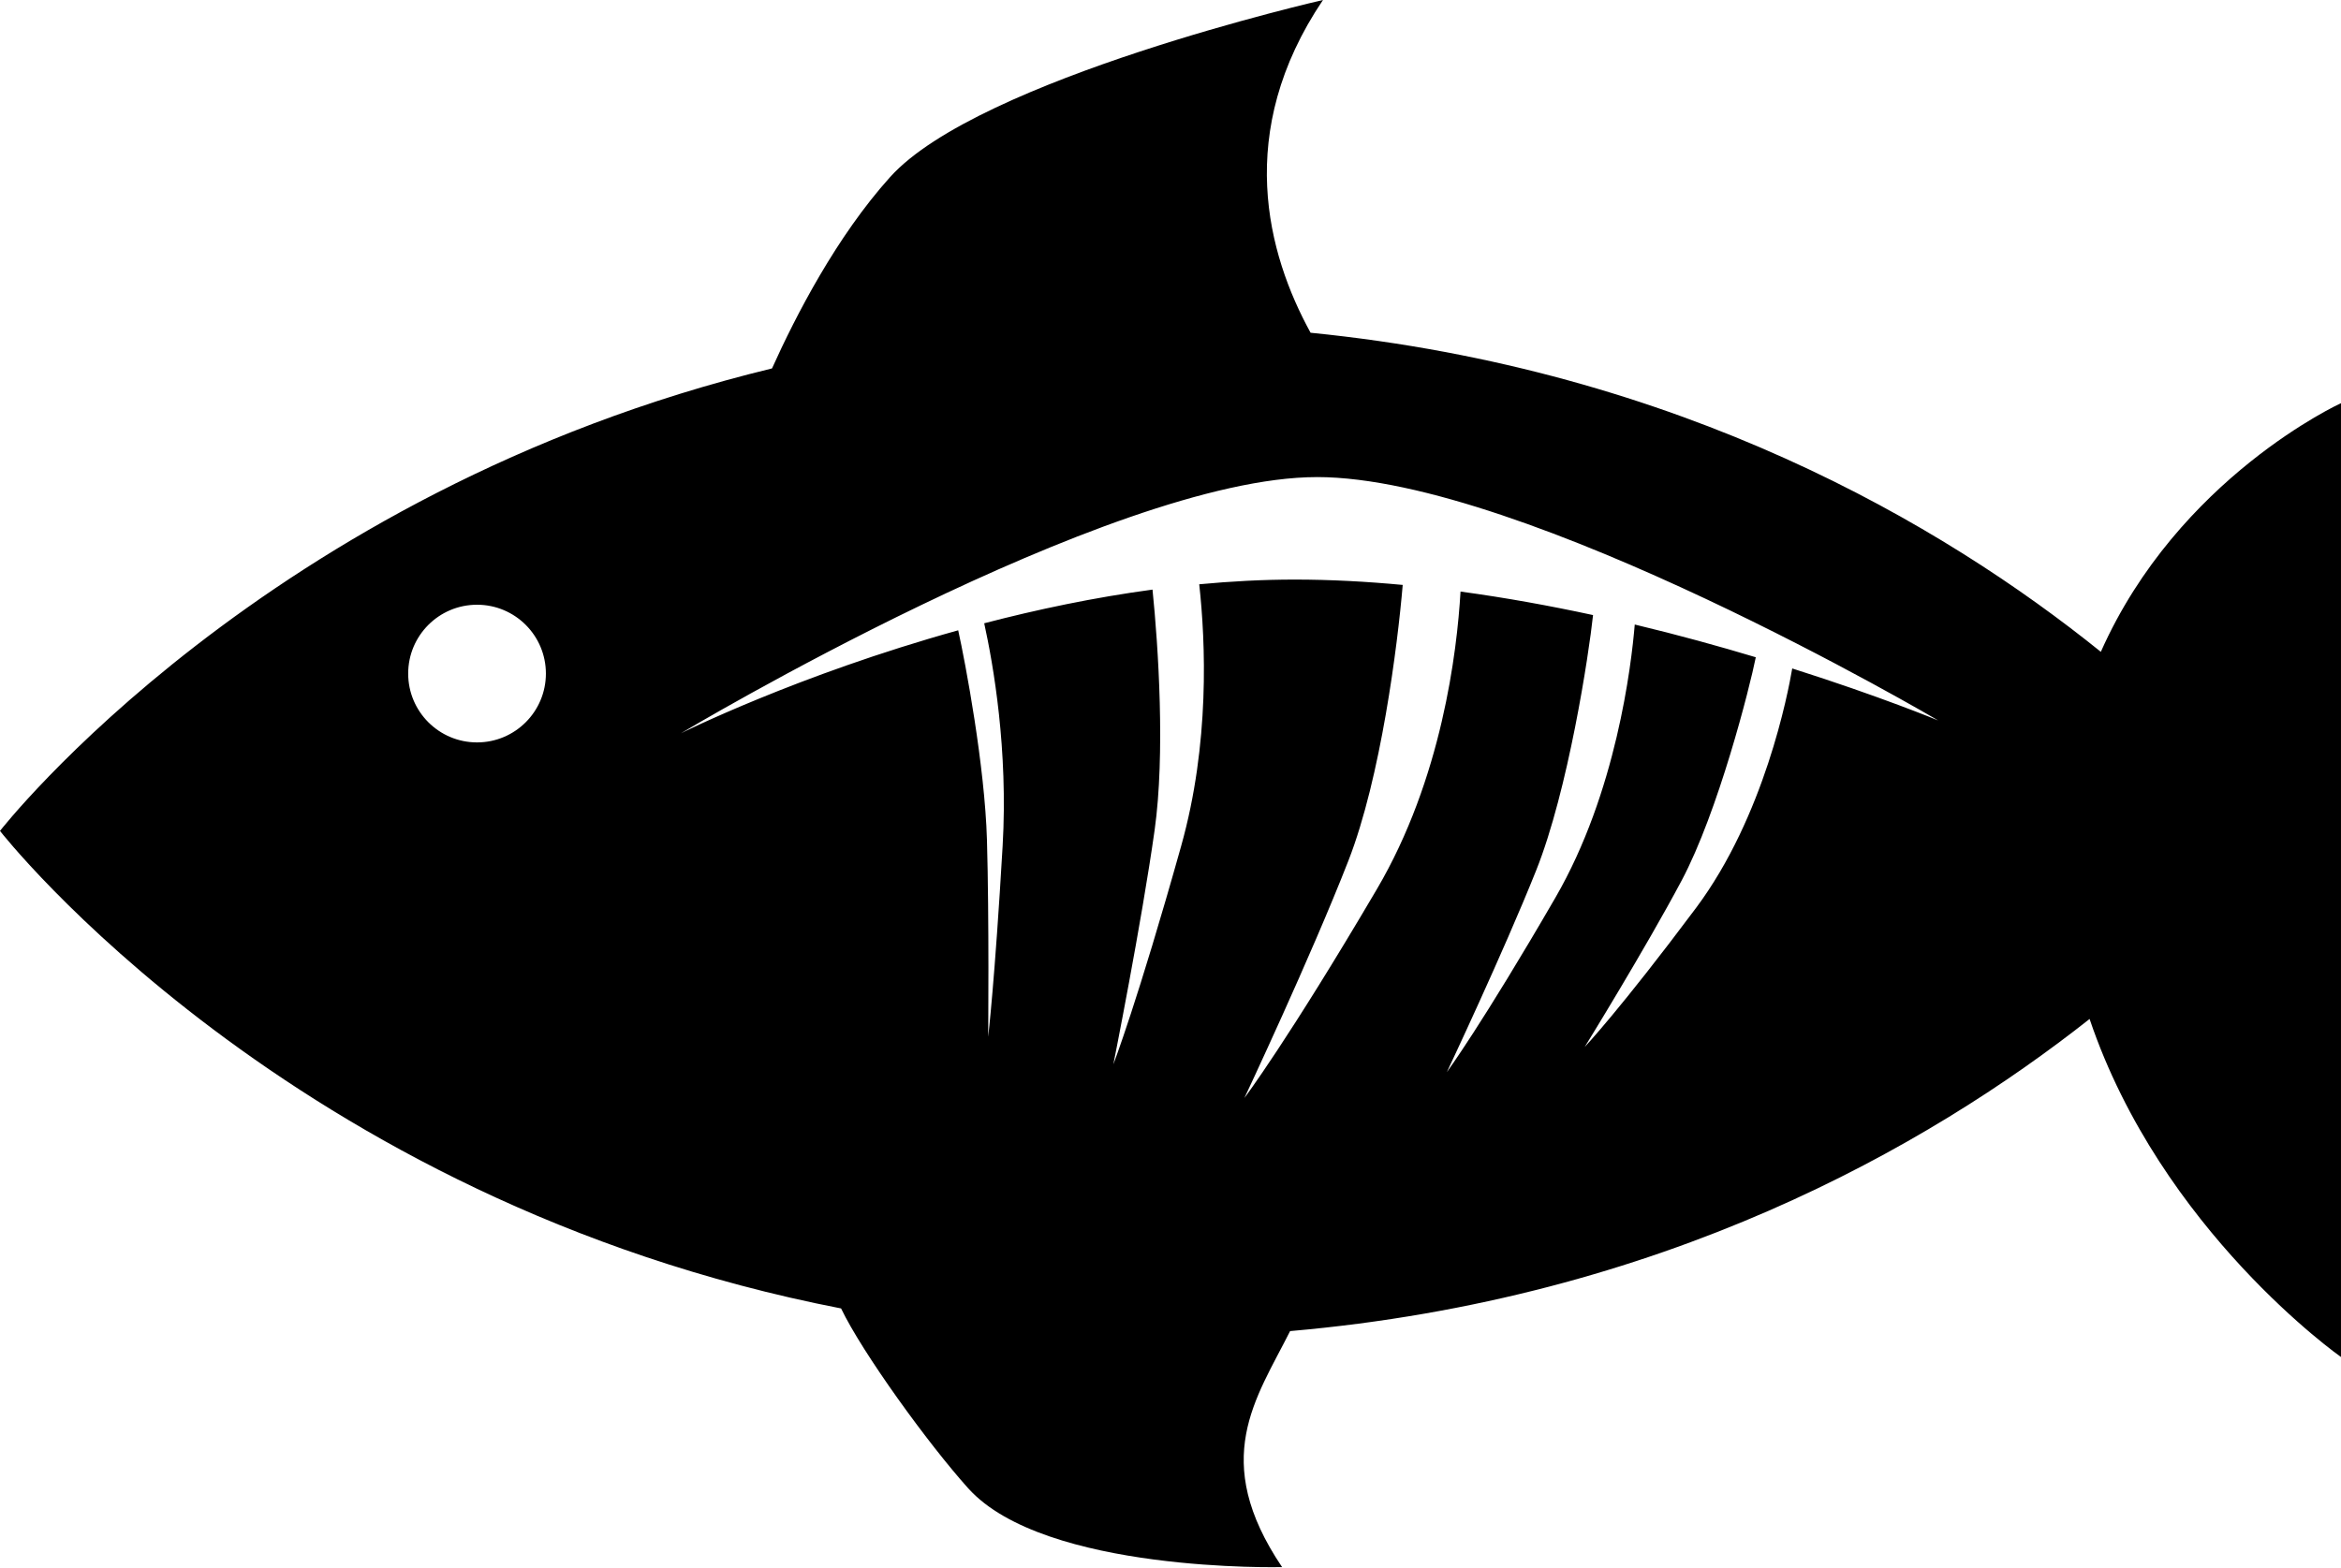
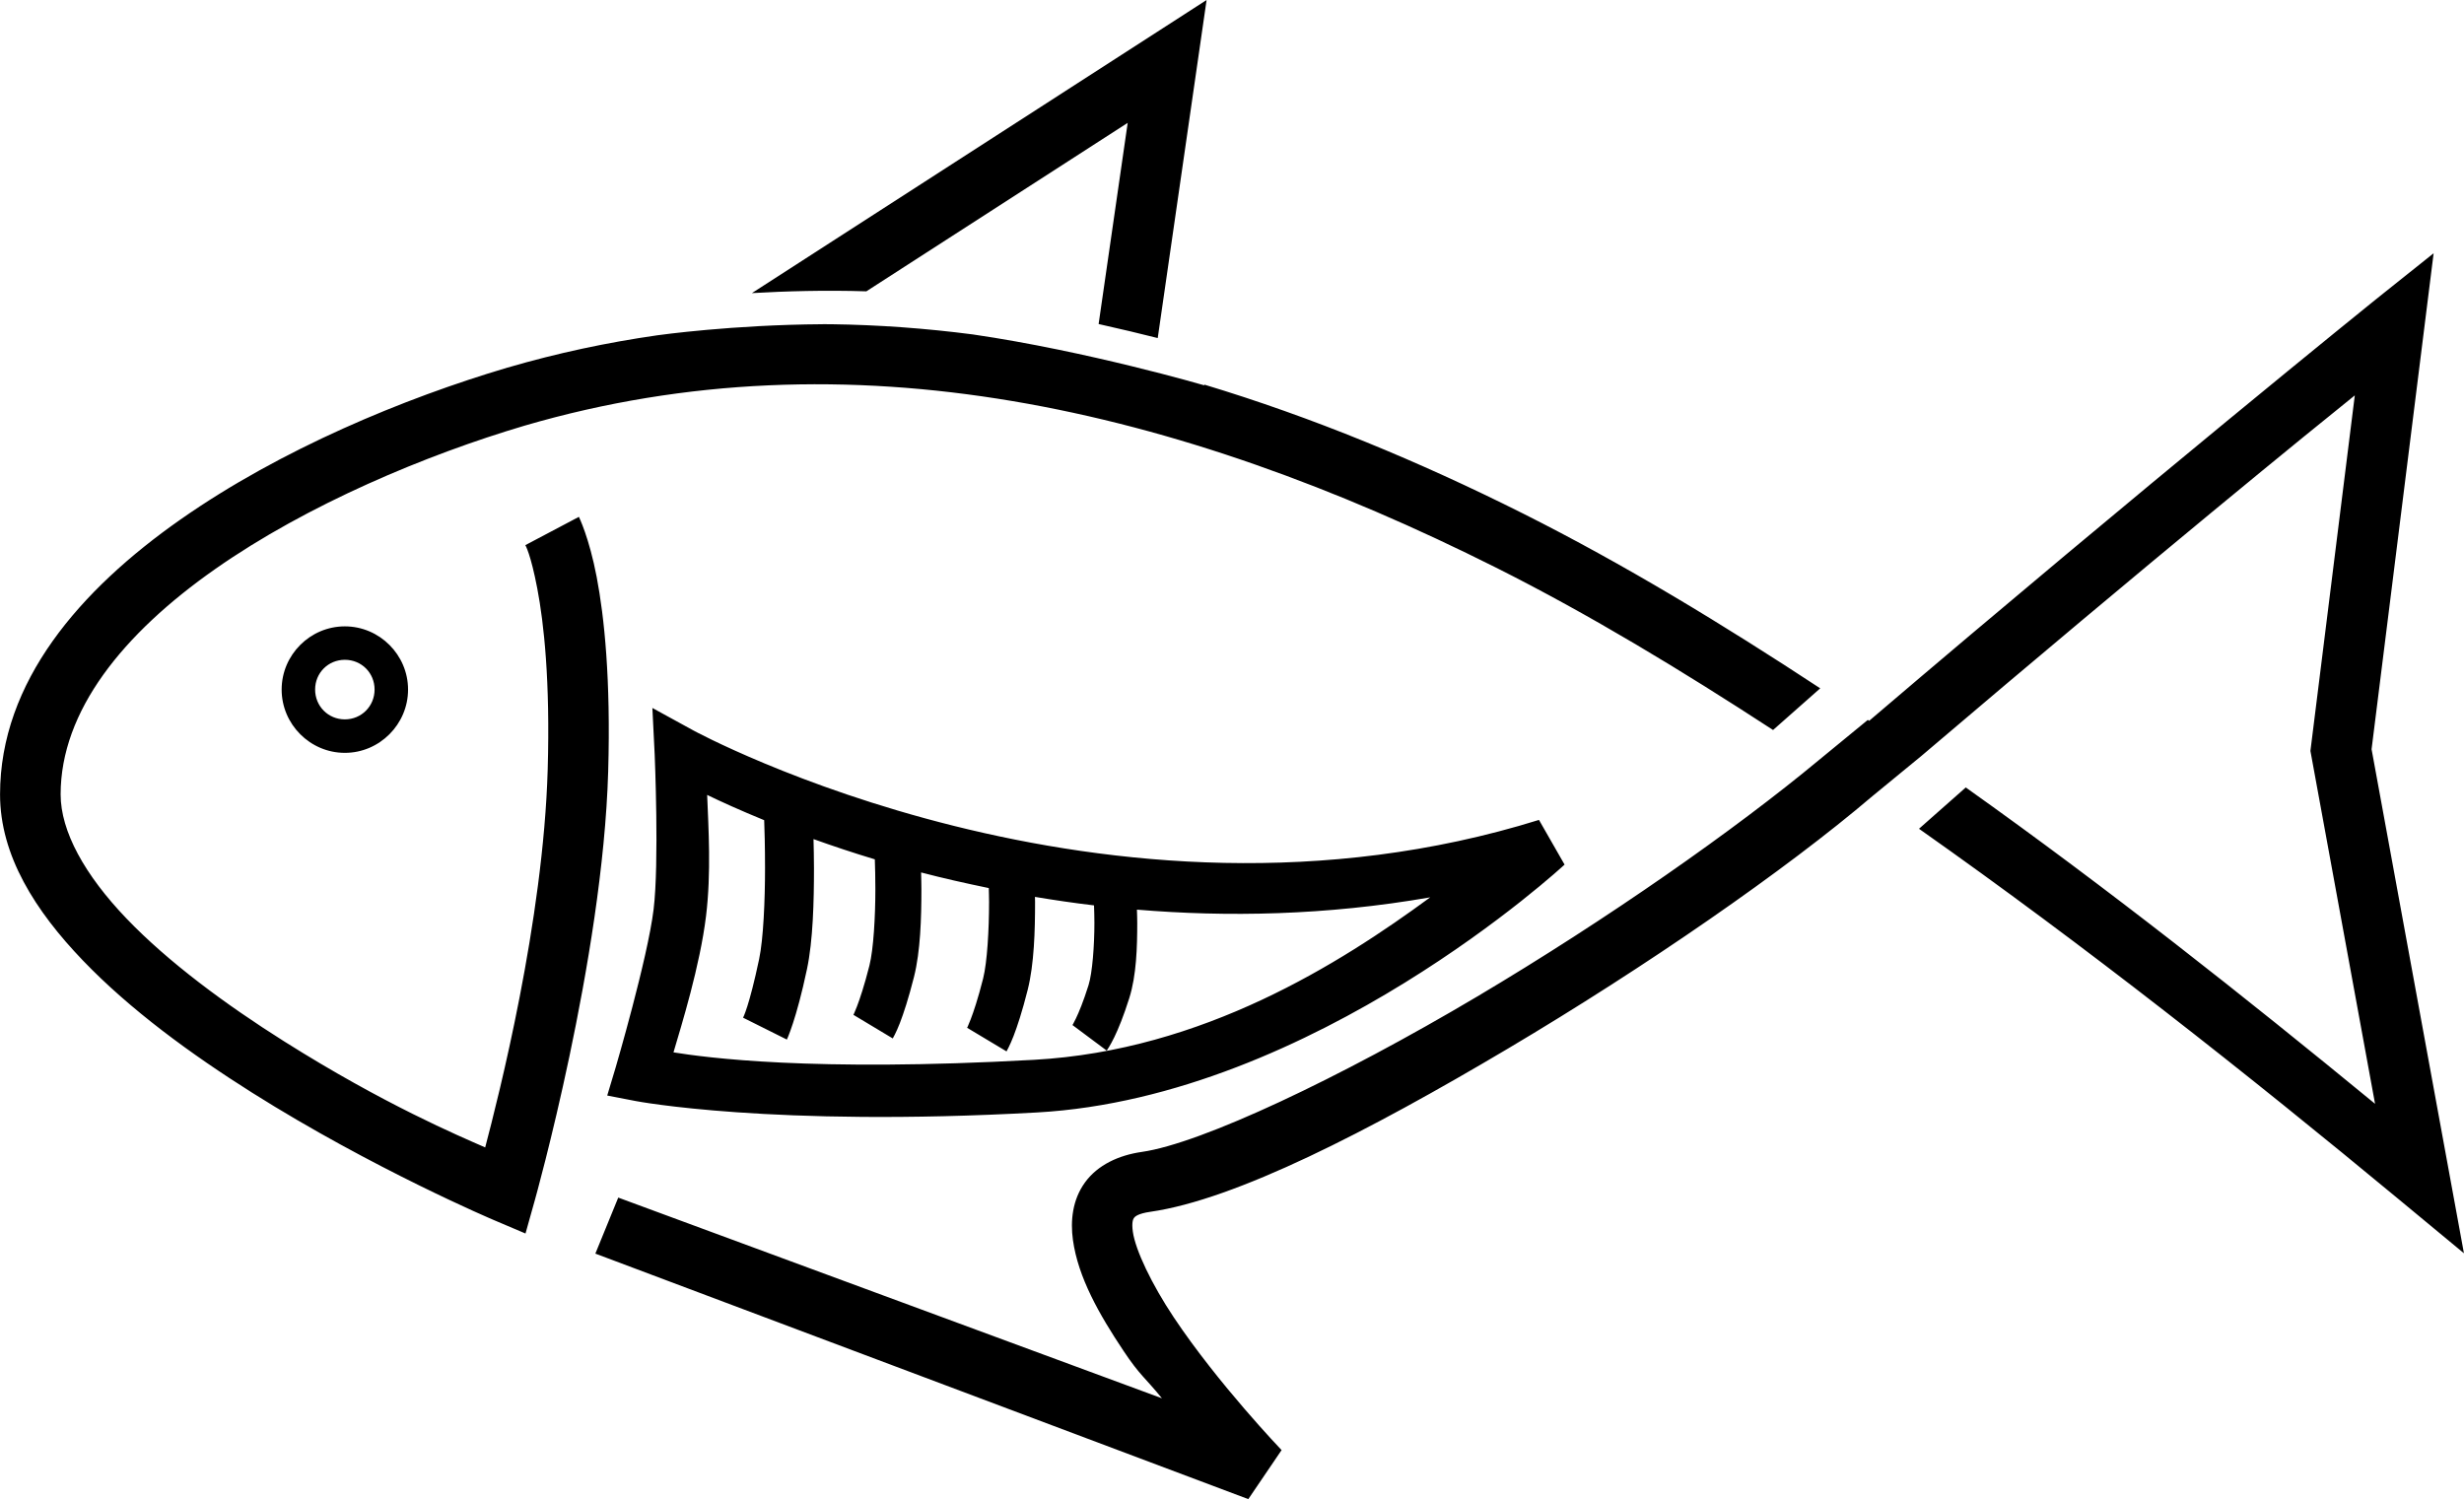
- <svg xmlns="http://www.w3.org/2000/svg" width="127.22mm" height="85.193mm" viewBox="0 0 127.22 85.193" version="1.1" id="svg979">
-   <defs id="defs973" />
-   <g id="layer1" transform="translate(75.81538,-274.3213)">
-     <path style="fill:#000000;stroke:none;stroke-width:0.265px;stroke-linecap:butt;stroke-linejoin:miter;stroke-opacity:1" d="m -3.92,274.321 c 0,0 -18.709,4.276 -23.52,9.622 -2.901,3.223 -5.115,7.506 -6.421,10.406 -27.584,6.692 -41.955,25.141 -41.955,25.141 0,0 15.678,20.122 45.709,25.959 1.154,2.41 4.745,7.374 6.912,9.781 4.144,4.605 17.054,4.28 17.054,4.28 -3.944,-5.853 -1.418,-9.142 0.435,-12.83 20.203,-1.76 34.633,-10.01 43.448,-16.967 3.891,11.518 13.662,18.376 13.662,18.376 v -51.851 c 0,0 -8.839,4.034 -13.051,13.517 -8.594,-6.926 -22.857,-15.339 -42.946,-17.346 -2.348,-4.276 -4.167,-10.906 0.673,-18.087 z m -0.324,25.934 c 11.298,0 33.76,13.231 33.76,13.231 0,0 -3.126,-1.301 -7.934,-2.827 -0.227,1.338 -1.51,8.043 -5.227,13.017 -4.143,5.545 -6.053,7.562 -6.053,7.562 0,0 3.292,-5.332 5.267,-9.045 1.992,-3.744 3.71,-10.518 4.033,-12.143 -2.003,-0.6 -4.205,-1.212 -6.578,-1.779 -0.185,2.215 -1.001,9.132 -4.315,14.852 -3.994,6.894 -5.896,9.479 -5.896,9.479 0,0 3.068,-6.495 4.85,-10.956 1.744,-4.364 2.868,-11.761 3.095,-13.889 -2.315,-0.501 -4.736,-0.943 -7.202,-1.278 -0.191,3.279 -1.017,10.179 -4.553,16.19 -4.832,8.215 -7.192,11.339 -7.192,11.339 0,0 3.609,-7.663 5.649,-12.892 1.764,-4.522 2.677,-11.713 2.954,-14.998 -1.958,-0.184 -3.924,-0.291 -5.869,-0.291 -1.736,0 -3.472,0.094 -5.189,0.256 0.346,3.147 0.58,8.655 -0.98,14.22 -2.379,8.489 -3.687,11.877 -3.687,11.877 0,0 1.527,-7.646 2.243,-12.735 0.58,-4.126 0.202,-9.97 -0.115,-13.073 -3.191,0.431 -6.28,1.084 -9.146,1.831 0.496,2.261 1.304,6.88 1.001,12.105 -0.426,7.35 -0.785,10.372 -0.785,10.372 0,0 0.056,-6.468 -0.067,-10.698 -0.116,-4.026 -1.167,-9.612 -1.563,-11.397 -8.747,2.434 -15.069,5.598 -15.069,5.598 0,0 23.269,-13.927 34.567,-13.927 z m -45.647,6.94 c 2.067,-7e-5 3.742,1.675 3.742,3.742 7.1e-5,2.067 -1.675,3.742 -3.742,3.742 -2.067,6e-5 -3.742,-1.675 -3.742,-3.742 -7e-5,-2.067 1.675,-3.742 3.742,-3.742 z" id="path841" />
+ <svg xmlns="http://www.w3.org/2000/svg" width="63.737mm" height="38.781mm" viewBox="0 0 63.737 38.781" version="1.1" id="svg1070">
+   <defs id="defs1064" />
+   <g id="layer1" transform="translate(-184.9717,-220.6488)">
+     <path style="color:#000000;font-style:normal;font-variant:normal;font-weight:normal;font-stretch:normal;font-size:medium;line-height:normal;font-family:sans-serif;font-variant-ligatures:normal;font-variant-position:normal;font-variant-caps:normal;font-variant-numeric:normal;font-variant-alternates:normal;font-feature-settings:normal;text-indent:0;text-align:start;text-decoration:none;text-decoration-line:none;text-decoration-style:solid;text-decoration-color:#000000;letter-spacing:normal;word-spacing:normal;text-transform:none;writing-mode:lr-tb;direction:ltr;text-orientation:mixed;dominant-baseline:auto;baseline-shift:baseline;text-anchor:start;white-space:normal;shape-padding:0;clip-rule:nonzero;display:inline;overflow:visible;visibility:visible;opacity:1;isolation:auto;mix-blend-mode:normal;color-interpolation:sRGB;color-interpolation-filters:linearRGB;solid-color:#000000;solid-opacity:1;vector-effect:none;fill:#000000;fill-opacity:1;fill-rule:nonzero;stroke:none;stroke-width:1.565;stroke-linecap:butt;stroke-linejoin:miter;stroke-miterlimit:4;stroke-dasharray:none;stroke-dashoffset:0;stroke-opacity:1;color-rendering:auto;image-rendering:auto;shape-rendering:auto;text-rendering:auto;enable-background:accumulate" d="m 216.183,220.649 -11.762,7.582 c 0.875,-0.05 1.887,-0.08 2.961,-0.046 l 6.76,-4.358 -0.752,5.204 c 0.565,0.127 1.093,0.252 1.529,0.363 z m 31.74,6.551 -1.502,1.199 c 0,0 -5.944,4.793 -13.099,10.896 -0.011,-0.008 -0.023,-0.015 -0.035,-0.023 l -1.262,1.036 c -2.157,1.794 -5.478,4.123 -8.848,6.123 -3.549,2.106 -7.128,3.796 -8.668,4.016 -0.601,0.086 -1.143,0.338 -1.471,0.789 -0.328,0.451 -0.38,0.998 -0.313,1.486 0.135,0.976 0.681,1.931 1.311,2.875 0.422,0.634 0.551,0.681 0.992,1.224 l -14.064,-5.192 -0.592,1.449 16.89,6.351 0.861,-1.268 c 0,0 -1.641,-1.713 -2.787,-3.431 -0.573,-0.859 -0.995,-1.744 -1.061,-2.221 -0.033,-0.238 0.007,-0.322 0.029,-0.353 0.023,-0.031 0.092,-0.112 0.426,-0.16 2.202,-0.315 5.629,-2.074 9.244,-4.219 3.574,-2.121 7.176,-4.61 9.432,-6.533 l 1.263,-1.037 c 6.049,-5.147 10.189,-8.507 11.215,-9.33 l -1.148,9.197 1.672,9.129 c -3.388,-2.782 -6.91,-5.571 -10.587,-8.184 l -1.21,1.069 c 4.318,3.041 8.503,6.348 12.44,9.61 l 1.656,1.371 -2.389,-13.039 z m -41.671,1.836 c -2.335,0.014 -4.215,0.278 -4.282,0.287 -1.29,0.185 -2.582,0.459 -3.872,0.836 h -0.002 c -2.661,0.788 -5.86,2.11 -8.455,3.928 -2.595,1.818 -4.668,4.196 -4.668,7.113 0,1.585 0.915,3.014 2.139,4.291 1.224,1.277 2.806,2.431 4.375,3.42 3.139,1.979 6.258,3.299 6.258,3.299 l 0.82,0.348 0.24,-0.857 c 0,0 1.76,-6.251 1.899,-11.102 0.068,-2.386 -0.101,-3.991 -0.297,-5.02 -0.196,-1.029 -0.461,-1.56 -0.461,-1.56 l -1.385,0.732 c 0,0 0.138,0.225 0.309,1.123 0.171,0.897 0.335,2.388 0.269,4.68 -0.112,3.922 -1.279,8.493 -1.617,9.777 -0.671,-0.295 -2.608,-1.109 -5.201,-2.744 -1.504,-0.948 -2.997,-2.049 -4.078,-3.178 -1.081,-1.128 -1.703,-2.255 -1.703,-3.209 0,-2.16 1.612,-4.159 4,-5.832 2.388,-1.673 5.469,-2.958 7.998,-3.707 8.405,-2.456 16.89,-0.464 25.133,3.672 2.425,1.217 4.808,2.664 7.165,4.2 l 1.22,-1.078 c -2.516,-1.654 -5.07,-3.208 -7.684,-4.52 -2.705,-1.357 -5.459,-2.496 -8.246,-3.336 l -0.005,0.017 c 0,0 -3.016,-0.882 -5.985,-1.316 -1.218,-0.158 -2.441,-0.248 -3.665,-0.264 -0.072,-7e-5 -0.146,-9.3e-4 -0.218,-5.3e-4 z m -12.36,7.816 c -0.898,0 -1.635,0.737 -1.635,1.635 0,0.898 0.737,1.637 1.635,1.637 0.898,0 1.635,-0.739 1.635,-1.637 0,-0.898 -0.737,-1.635 -1.635,-1.635 z m 0,0.865 c 0.431,0 0.769,0.339 0.769,0.769 0,0.43 -0.339,0.772 -0.769,0.772 -0.43,0 -0.769,-0.341 -0.769,-0.772 0,-0.43 0.339,-0.769 0.769,-0.769 z m 7.955,1.246 0.06,1.217 c 0,0 0.119,2.79 -0.029,3.998 -0.156,1.276 -0.982,4.088 -0.982,4.088 l -0.217,0.723 0.74,0.143 c 0,0 3.513,0.676 10.374,0.295 7.17,-0.398 13.65,-6.412 13.65,-6.412 l -0.662,-1.156 c -11.208,3.491 -21.865,-2.31 -21.865,-2.31 z m 1.414,2.248 c 0.347,0.169 0.854,0.399 1.478,0.655 0.009,0.246 0.022,0.656 0.022,1.242 0,0.827 -0.042,1.825 -0.152,2.349 -0.26,1.233 -0.416,1.518 -0.416,1.518 l 1.133,0.566 c 0,0 0.245,-0.516 0.52,-1.822 0.157,-0.745 0.181,-1.751 0.181,-2.611 0,-0.294 -0.007,-0.519 -0.012,-0.753 0.485,0.174 1.012,0.351 1.586,0.524 0.007,0.218 0.014,0.469 0.014,0.768 0,0.705 -0.047,1.557 -0.154,1.98 -0.133,0.525 -0.247,0.861 -0.322,1.057 -0.076,0.196 -0.092,0.217 -0.092,0.217 l 1.018,0.611 c 0,0 0.088,-0.15 0.184,-0.398 0.096,-0.249 0.222,-0.629 0.365,-1.193 0.168,-0.666 0.192,-1.531 0.192,-2.273 0,-0.168 -0.005,-0.282 -0.008,-0.43 0.552,0.145 1.142,0.278 1.751,0.404 0.002,0.127 0.007,0.22 0.007,0.36 10e-6,0.705 -0.047,1.558 -0.154,1.981 -0.133,0.525 -0.247,0.861 -0.322,1.056 -0.076,0.196 -0.092,0.217 -0.092,0.217 l 1.02,0.611 c 0,0 0.086,-0.15 0.182,-0.398 0.096,-0.249 0.223,-0.629 0.365,-1.194 0.168,-0.666 0.191,-1.531 0.191,-2.273 0,-0.052 -0.002,-0.082 -0.003,-0.132 0.495,0.083 1.004,0.158 1.528,0.22 0.004,0.146 0.01,0.276 0.01,0.453 10e-6,0.582 -0.052,1.29 -0.152,1.611 -0.136,0.433 -0.252,0.707 -0.328,0.865 -0.076,0.158 -0.088,0.166 -0.088,0.166 l 0.887,0.662 c 0,0 0.095,-0.137 0.197,-0.35 0.103,-0.213 0.237,-0.535 0.387,-1.011 0.185,-0.588 0.205,-1.318 0.205,-1.944 0,-0.134 -0.005,-0.223 -0.008,-0.342 2.327,0.195 4.889,0.152 7.586,-0.318 -2.335,1.713 -5.875,3.96 -10.248,4.203 -5.783,0.321 -8.517,-0.064 -9.326,-0.193 0.209,-0.709 0.684,-2.234 0.842,-3.527 0.137,-1.122 0.062,-2.284 0.029,-3.133 z" id="path881" />
  </g>
</svg>
